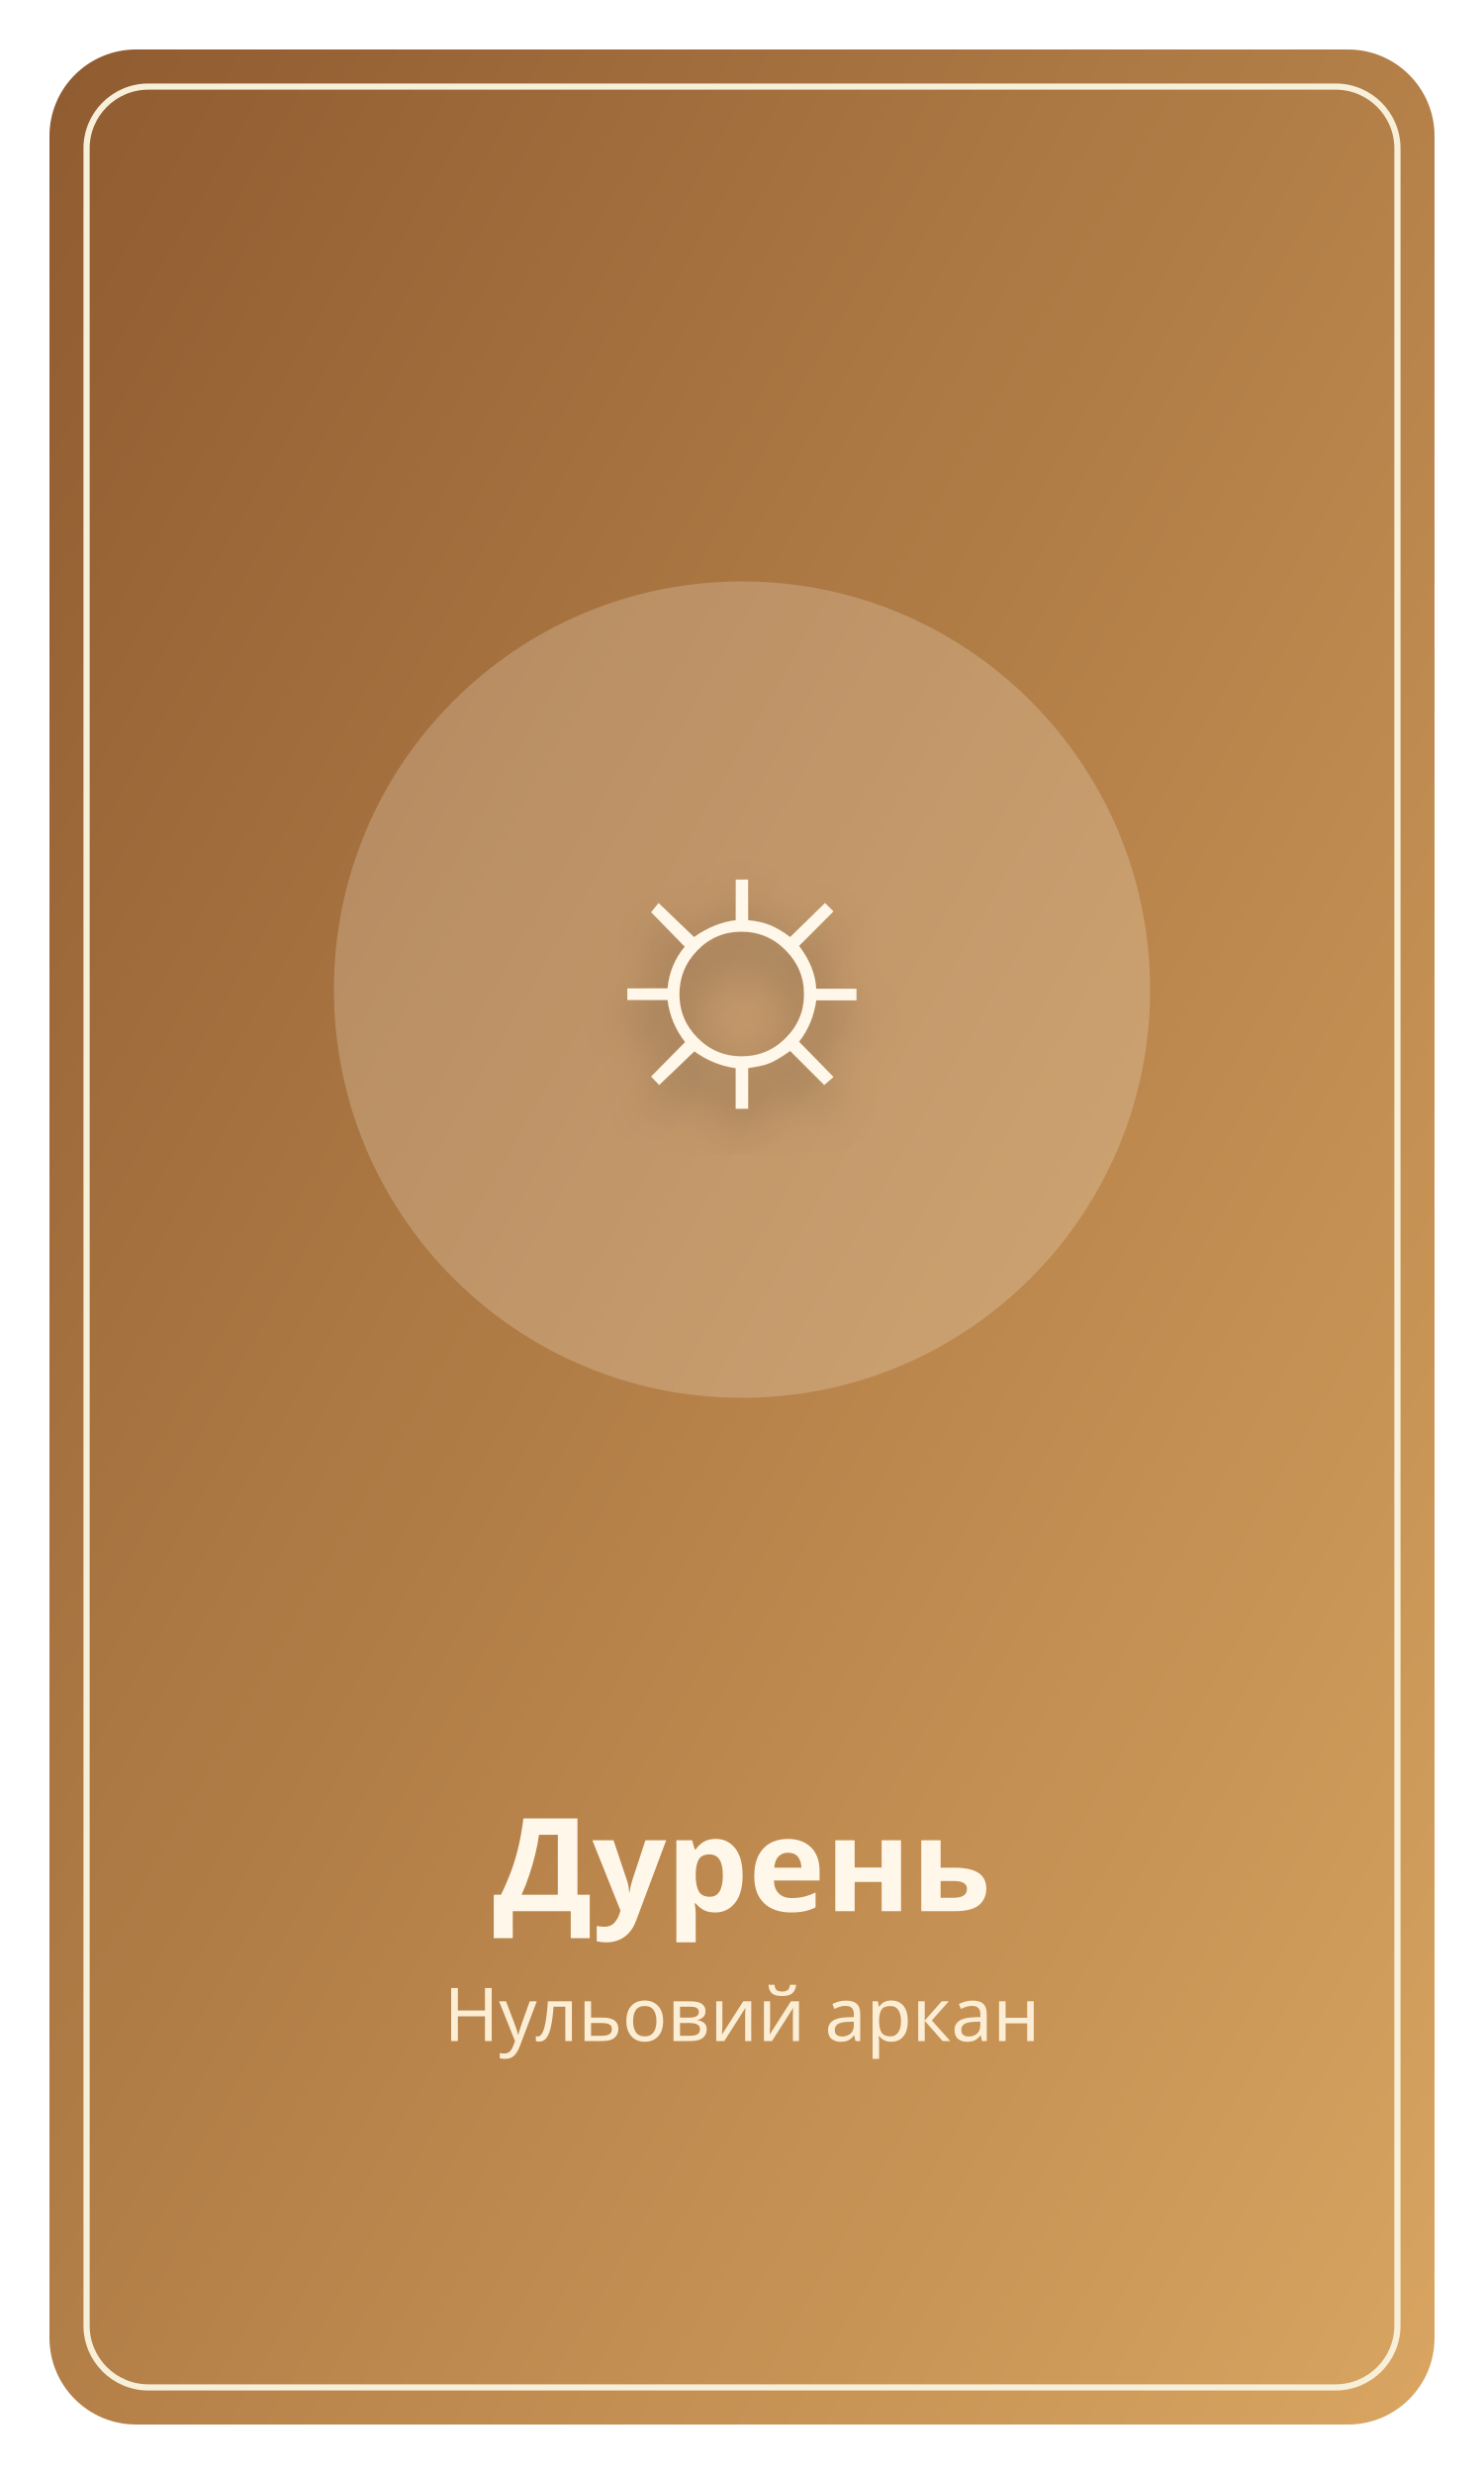
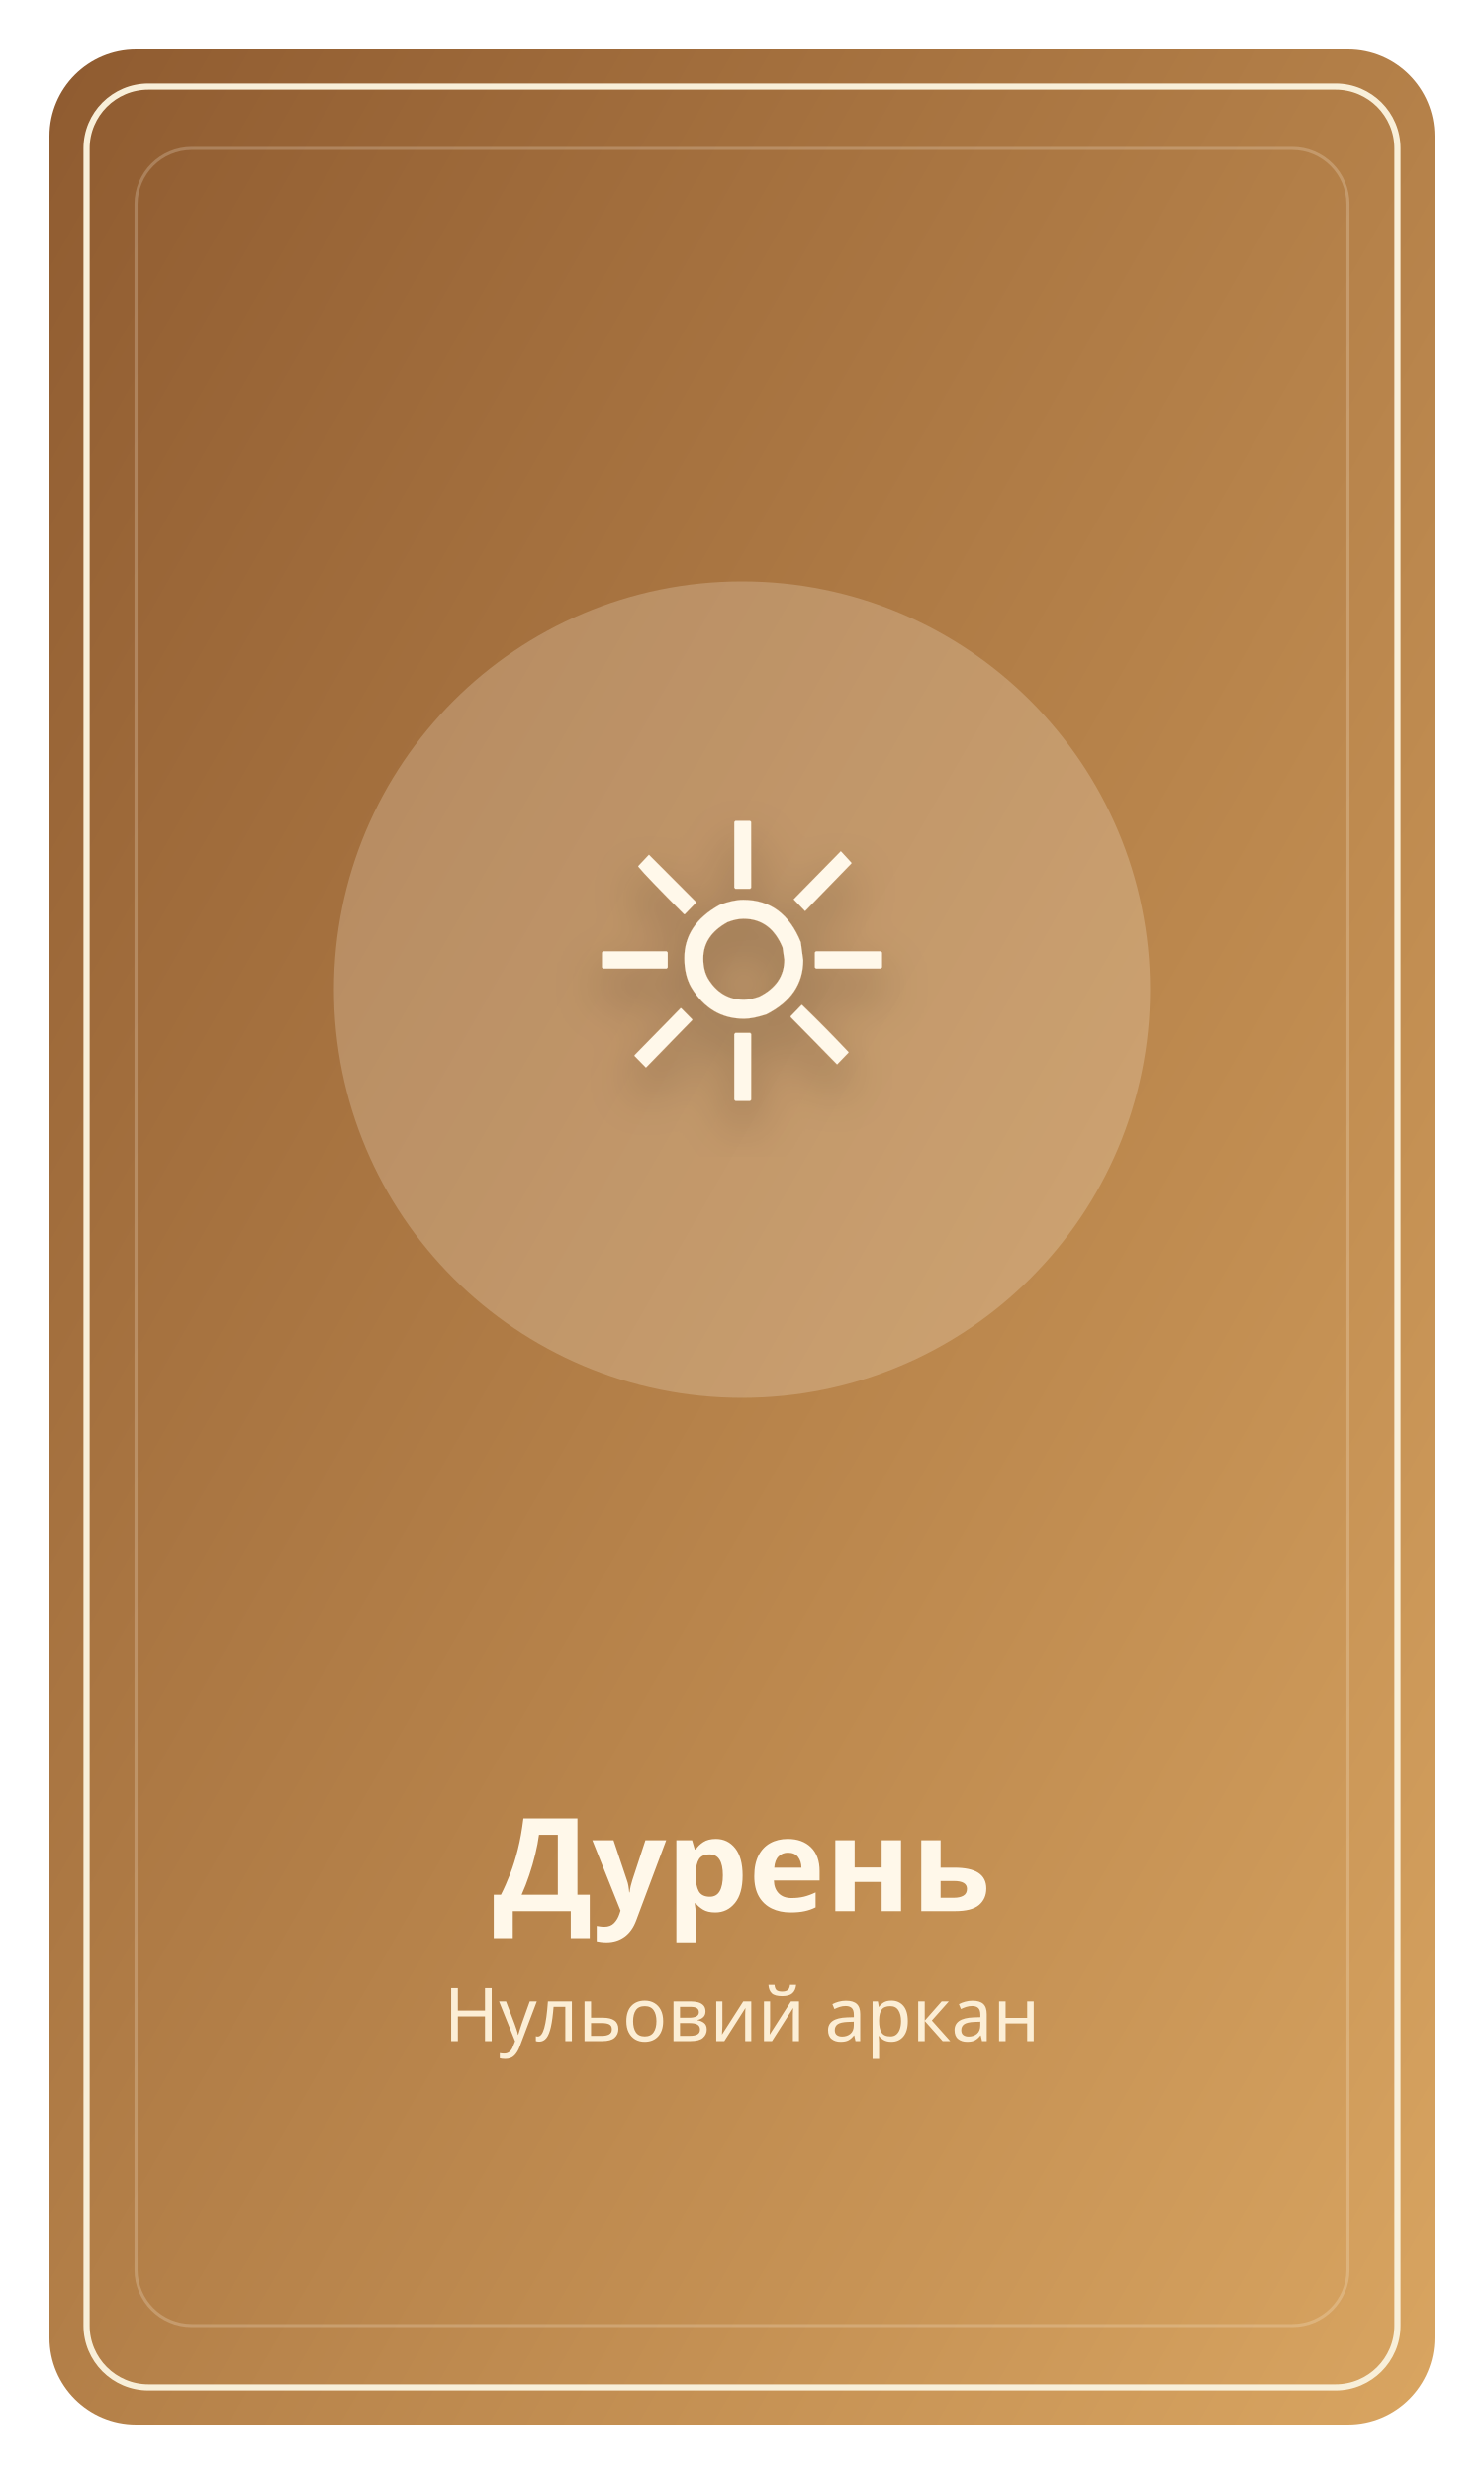
<svg xmlns="http://www.w3.org/2000/svg" width="480" height="800" viewBox="0 0 480 800" fill="none">
  <defs>
-     <linearGradient id="bg" x1="0" y1="0" x2="1" y2="1">
+     <linearGradient id="bg_the-fool" x1="0" y1="0" x2="1" y2="1">
      <stop offset="0%" stop-color="#8F5B30" />
      <stop offset="100%" stop-color="#D9A561" />
    </linearGradient>
    <filter id="shadow" x="-20%" y="-20%" width="140%" height="140%">
      <feDropShadow dx="0" dy="8" stdDeviation="8" flood-color="#1D160F" flood-opacity="0.35" />
    </filter>
  </defs>
-   <rect x="16" y="16" width="448" height="768" rx="28" fill="url(#bg)" />
+   <rect x="16" y="16" width="448" height="768" rx="28" fill="url(#bg_the-fool)" />
  <rect x="28" y="28" width="424" height="744" rx="20" stroke="#F8EFD9" stroke-width="2" />
+   <rect x="44" y="48" width="392" height="704" rx="18" stroke="#FFF7E7" stroke-opacity="0.22" stroke-width="1" />
  <circle cx="240" cy="320" r="132" fill="#FFF7E7" fill-opacity="0.22" />
-   <text x="240" y="350" text-anchor="middle" font-size="124" fill="#FFF8EA" filter="url(#shadow)">☼</text>
+   <text x="240" y="356" text-anchor="middle" font-size="124" fill="#FFF8EA" filter="url(#shadow)" font-family="Georgia, serif">☼</text>
  <text x="240" y="618" text-anchor="middle" font-size="42" fill="#FFF8EA" font-family="Montserrat, Trebuchet MS, sans-serif" font-weight="700">Дурень</text>
  <text x="240" y="660" text-anchor="middle" font-size="24" fill="#FCEED5" font-family="Montserrat, Trebuchet MS, sans-serif">Нульовий аркан</text>
</svg>
